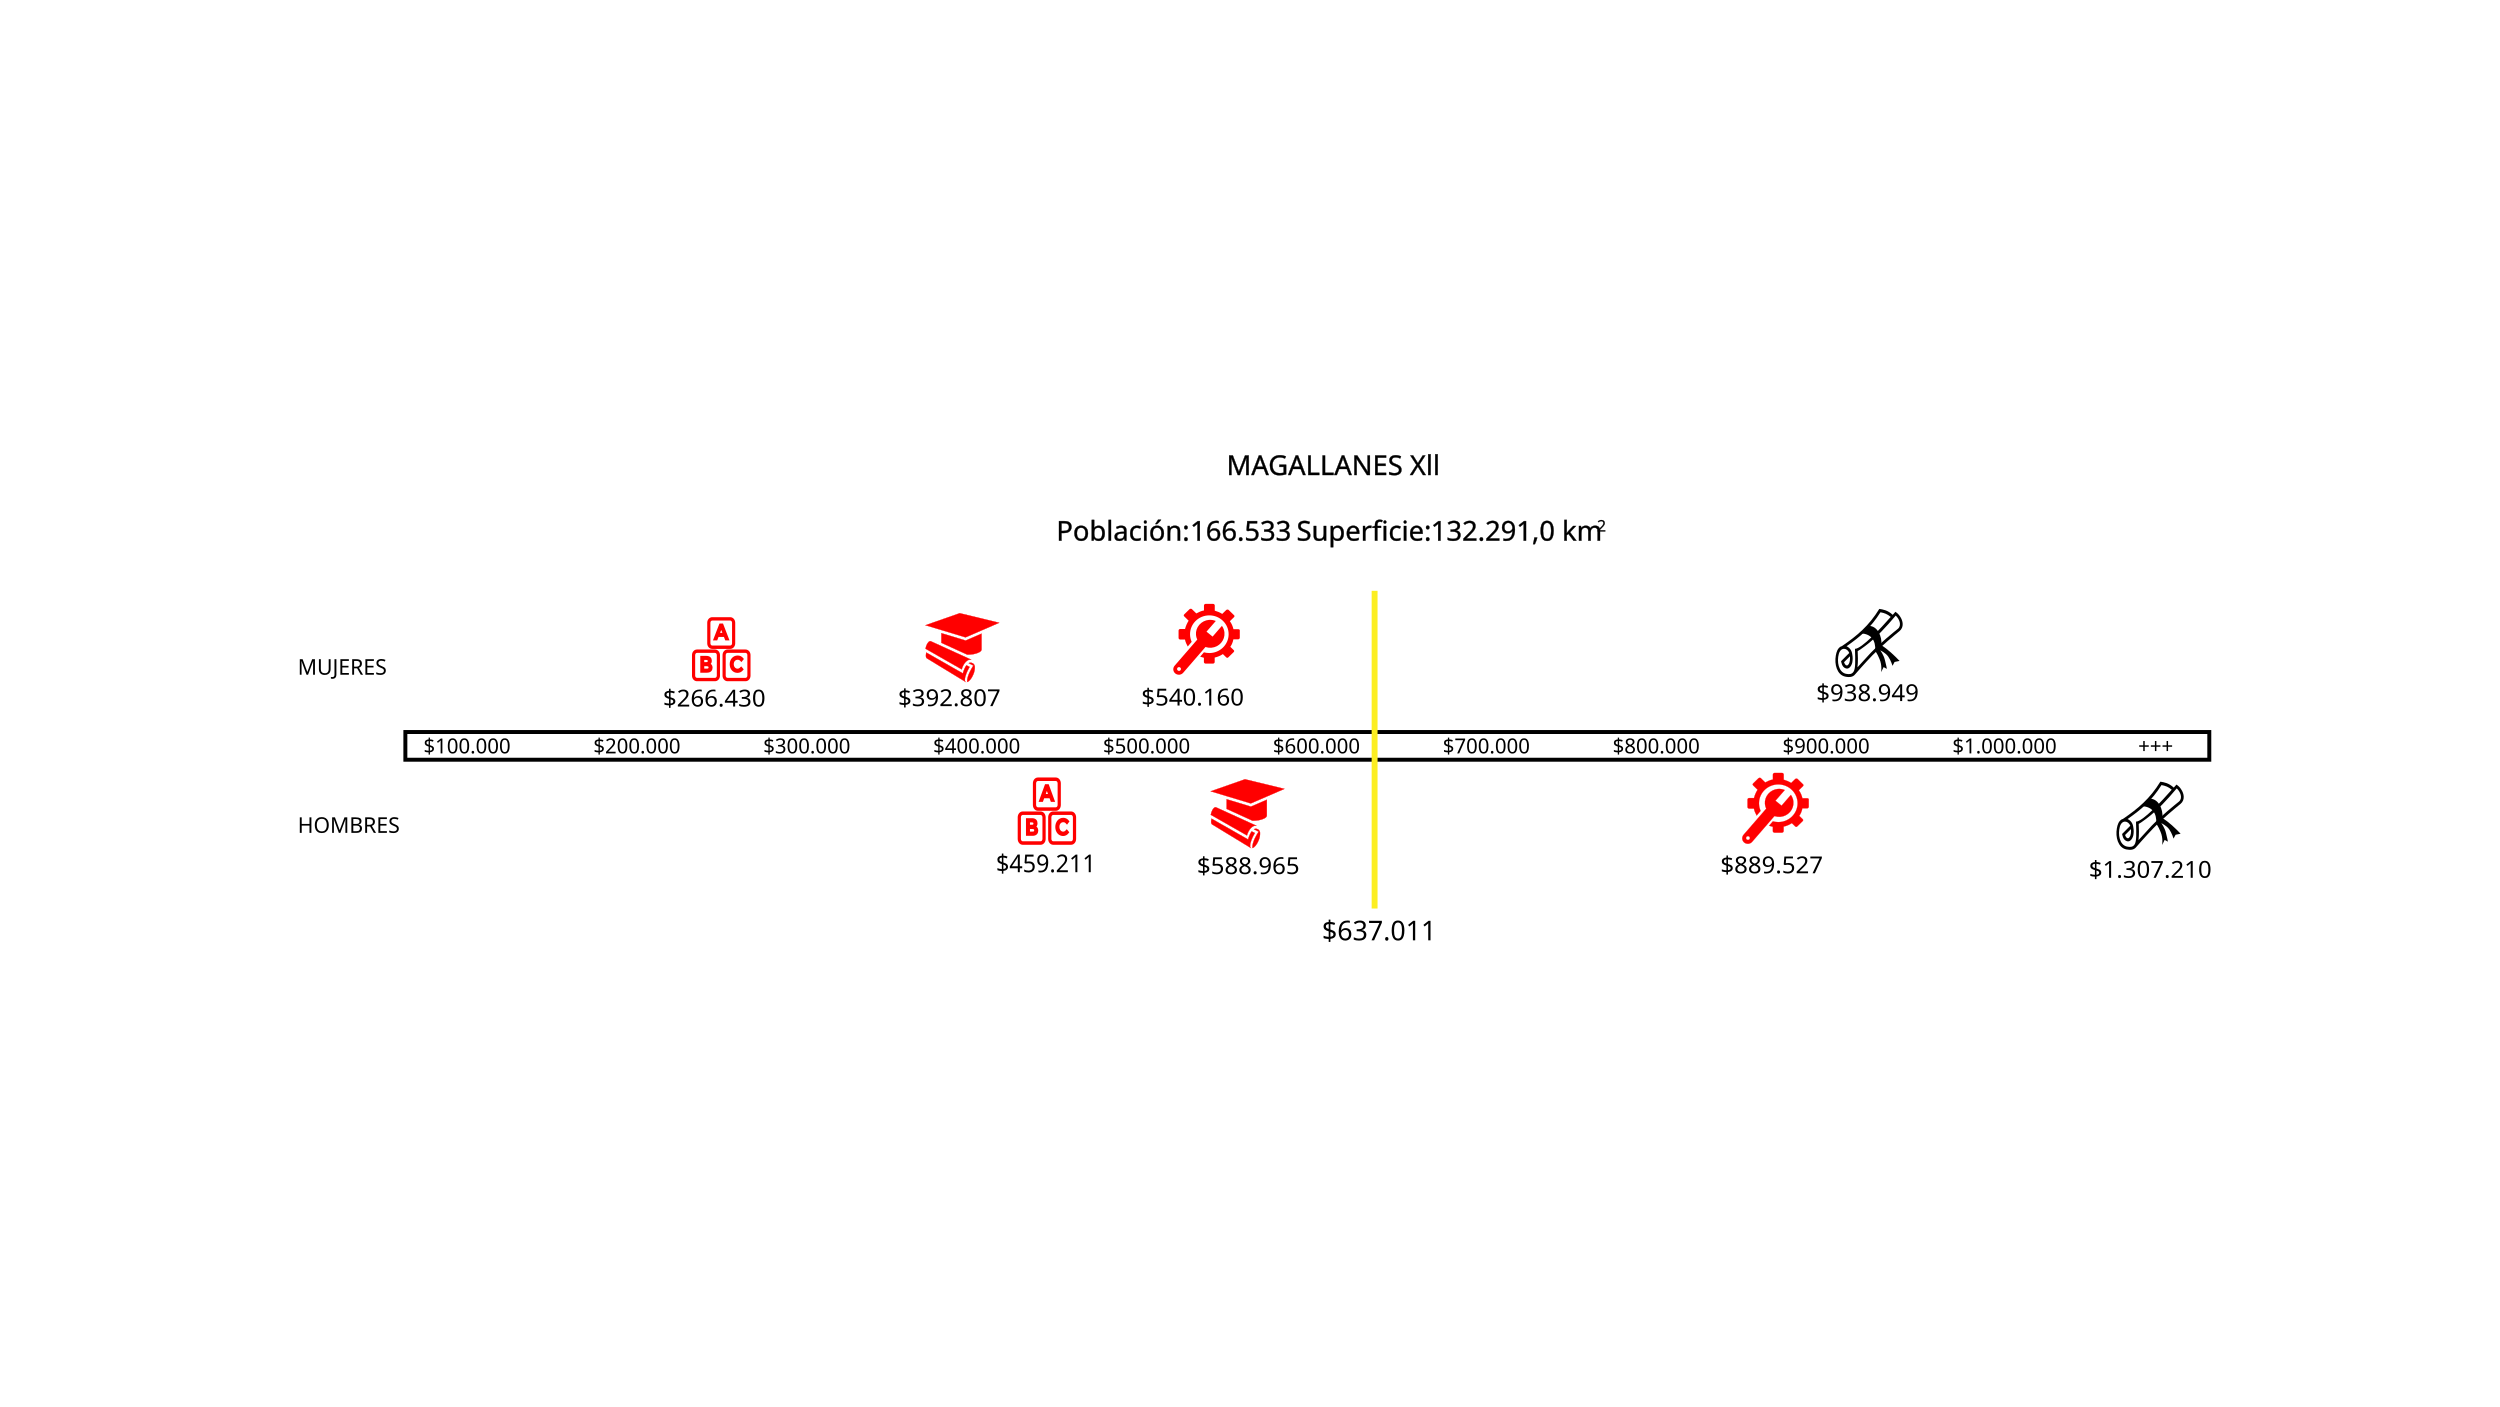
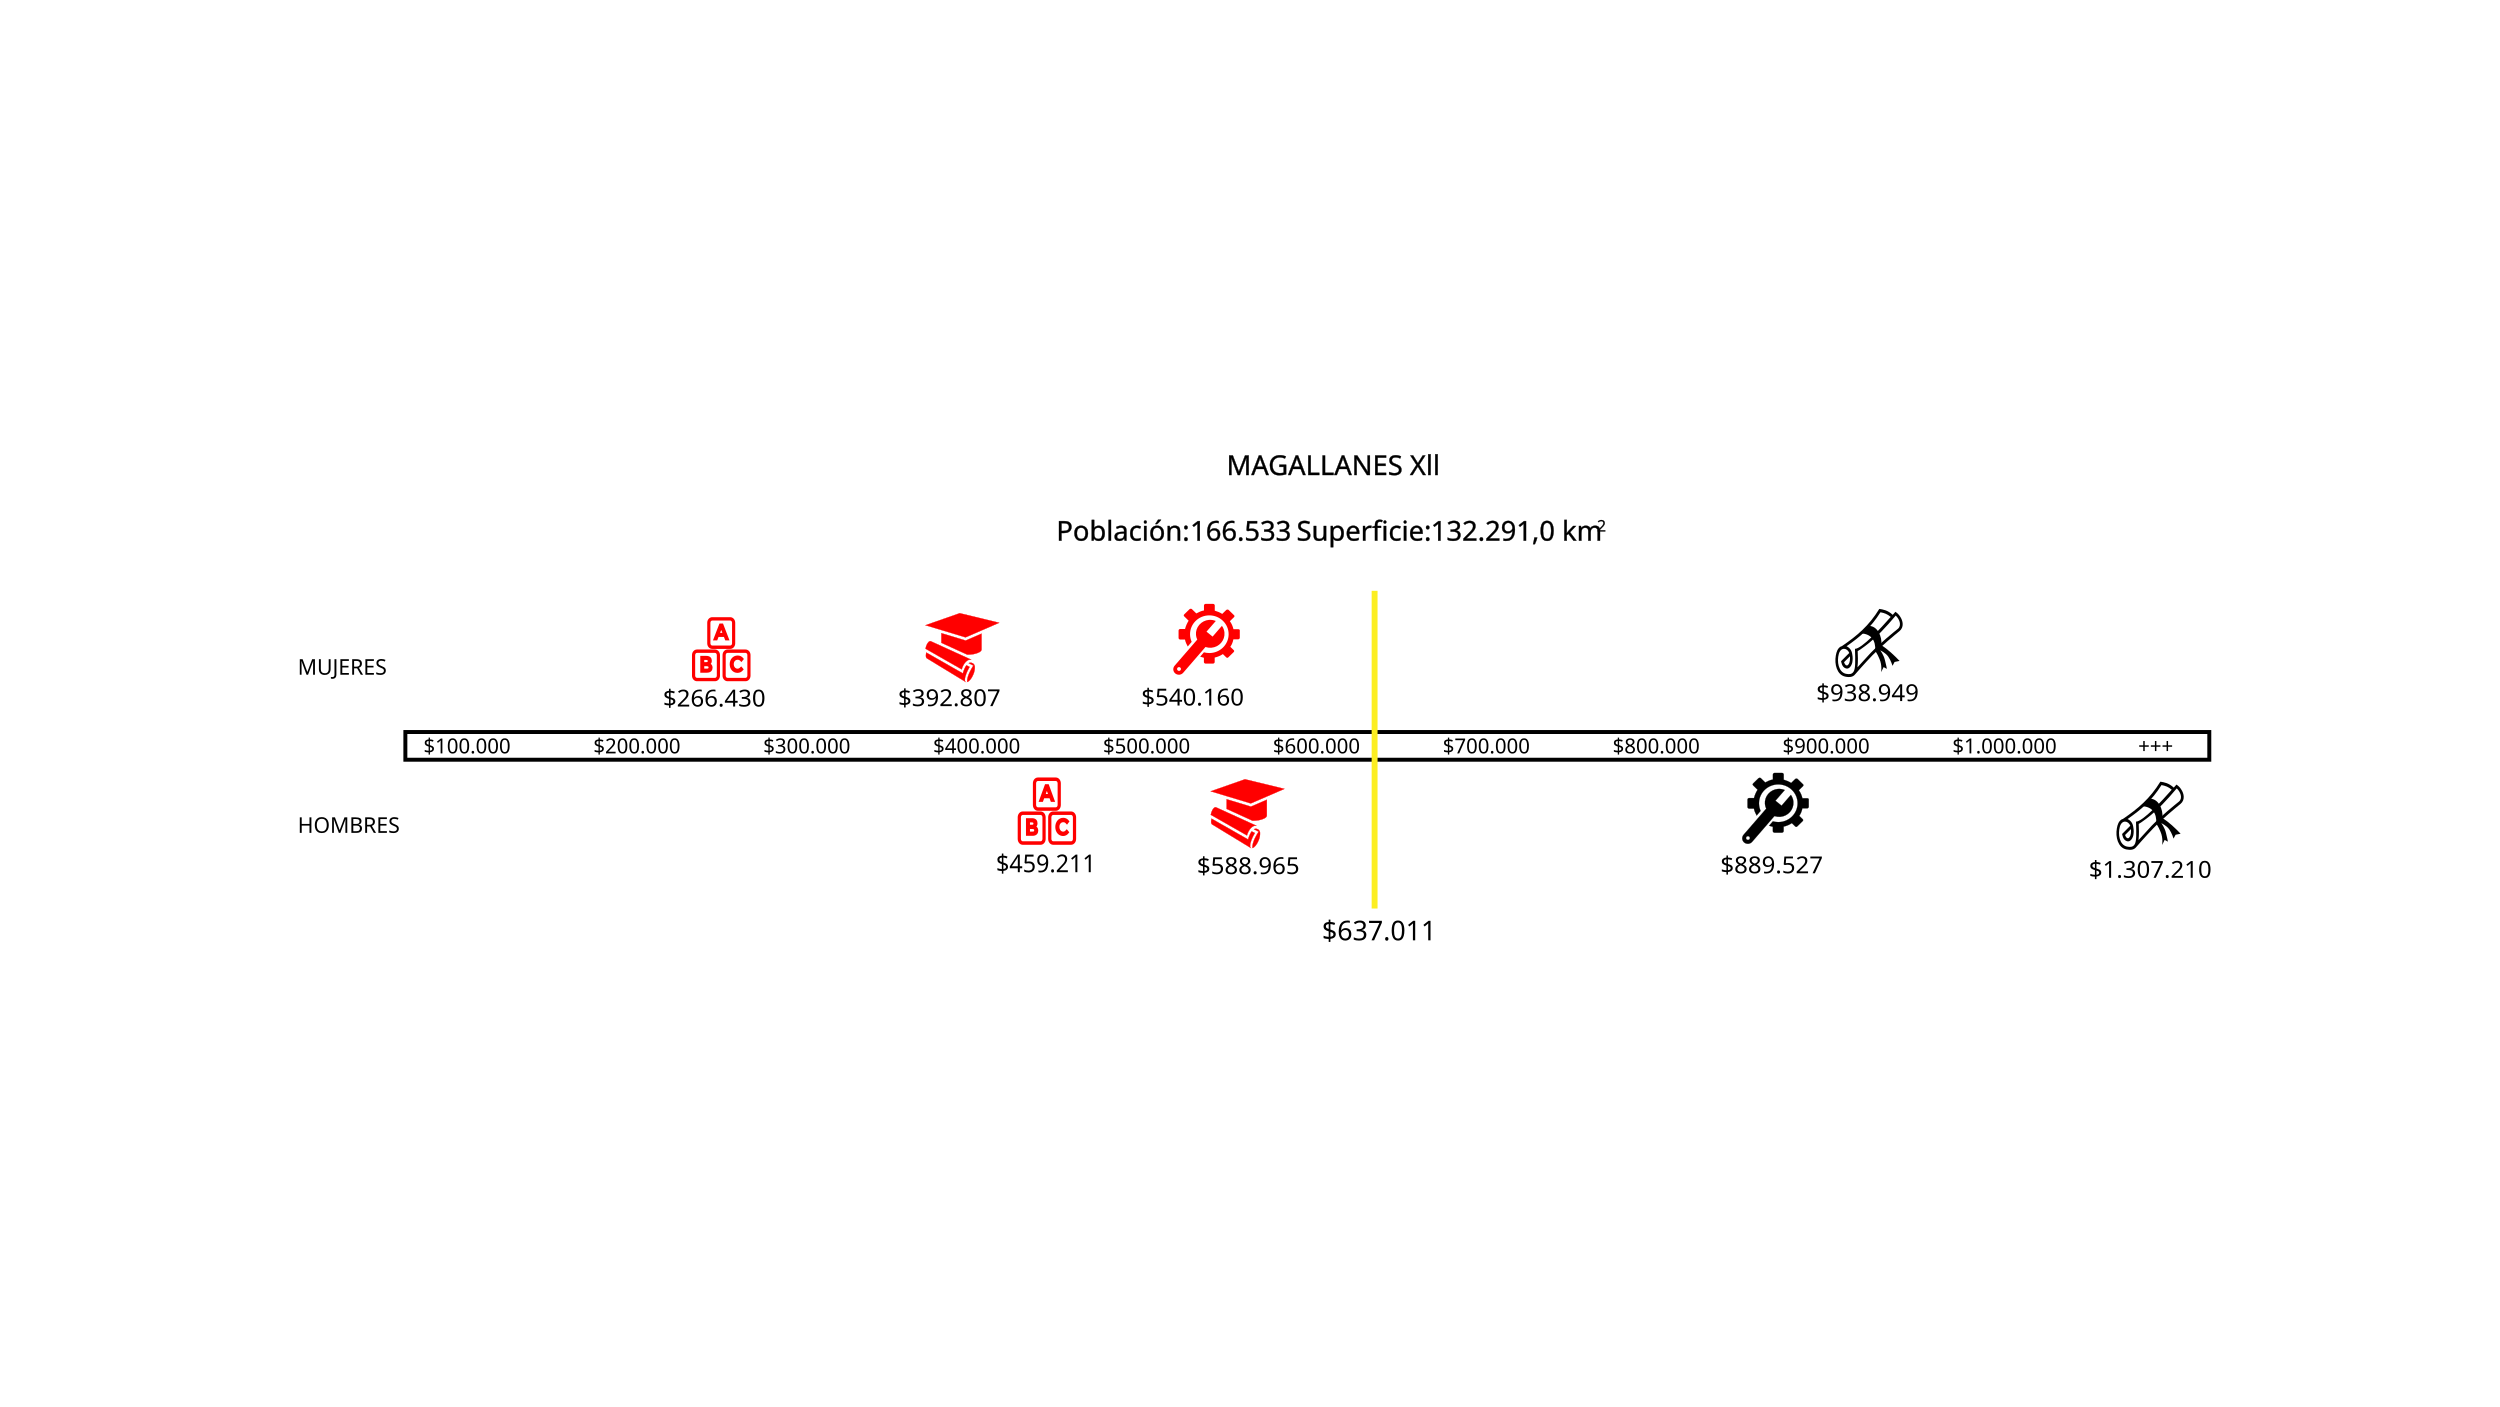
<svg xmlns="http://www.w3.org/2000/svg" version="1.1" id="Capa_1" x="0px" y="0px" viewBox="0 0 1920 1080" style="enable-background:new 0 0 1920 1080;" xml:space="preserve">
  <style type="text/css">
	.st0{fill:none;stroke:#000000;stroke-width:3.04;stroke-miterlimit:10;}
	.st1{fill:none;}
	.st2{font-family:'Optima-Bold';}
	.st3{font-size:16px;}
- 	.st4{letter-spacing:28.59;}
- 	.st5{letter-spacing:10.21;}
+ 	.st4{letter-spacing:27.57;}
+ 	.st5{letter-spacing:9.19;}
	.st6{fill:#FF0000;}
	.st7{font-size:21px;}
- 	.st8{stroke:#000000;stroke-width:0.25;stroke-miterlimit:10;}
+ 	.st8{fill:none;stroke:#000000;stroke-width:0.25;stroke-miterlimit:10;}
	.st9{font-family:'Optima-Regular';}
- 	.st10{fill:#FCEE21;}
- 	.st11{font-family:'Arial-Black';}
- 	.st12{font-size:16.651px;}
- 	.st13{fill:#FF0000;stroke:#FF0000;stroke-width:1.366;stroke-miterlimit:10;}
- 	.st14{font-size:18.927px;}
- 	.st15{fill:#FF0000;stroke:#FF0000;stroke-width:1.334;stroke-miterlimit:10;}
- 	.st16{font-size:18px;}
- 	.st17{fill:#FF0000;stroke:#FF0000;stroke-width:0.217;stroke-miterlimit:10;}
- 	.st18{fill:#FF0000;stroke:#FF0000;stroke-width:0.141;stroke-miterlimit:10;}
- 	.st19{fill-rule:evenodd;clip-rule:evenodd;}
+ 	.st10{font-size:12.243px;}
+ 	.st11{fill:none;stroke:#000000;stroke-width:0.146;stroke-miterlimit:5.83;}
+ 	.st12{fill:#FCEE21;}
+ 	.st13{font-family:'Arial-Black';}
+ 	.st14{font-size:16.651px;}
+ 	.st15{fill:#FF0000;stroke:#FF0000;stroke-width:1.366;stroke-miterlimit:10;}
+ 	.st16{font-size:18.927px;}
+ 	.st17{fill:#FF0000;stroke:#FF0000;stroke-width:1.334;stroke-miterlimit:10;}
+ 	.st18{font-size:18px;}
+ 	.st19{fill:#FF0000;stroke:#FF0000;stroke-width:0.217;stroke-miterlimit:10;}
+ 	.st20{stroke:#000000;stroke-width:0.141;stroke-miterlimit:10;}
+ 	.st21{fill-rule:evenodd;clip-rule:evenodd;}
</style>
  <rect x="311.32" y="562.19" class="st0" width="1385.42" height="21.28" />
  <rect x="325.22" y="566.57" class="st1" width="1371.8" height="36.79" />
-   <text transform="matrix(0.9794 0 0 1 325.2204 578.6015)">
-     <tspan x="0" y="0" class="st2 st3">$100.000</tspan>
-     <tspan x="66.72" y="0" class="st2 st3 st4">	</tspan>
-     <tspan x="99.91" y="0" class="st2 st3 st4">	</tspan>
-     <tspan x="133.21" y="0" class="st2 st3">$200.000</tspan>
-     <tspan x="199.93" y="0" class="st2 st3 st4">	</tspan>
-     <tspan x="233.12" y="0" class="st2 st3 st4">	</tspan>
-     <tspan x="266.42" y="0" class="st2 st3">$300.000</tspan>
-     <tspan x="333.14" y="0" class="st2 st3 st4">	</tspan>
-     <tspan x="366.33" y="0" class="st2 st3 st4">	</tspan>
-     <tspan x="399.63" y="0" class="st2 st3">$400.000</tspan>
-     <tspan x="466.35" y="0" class="st2 st3 st4">	</tspan>
-     <tspan x="499.54" y="0" class="st2 st3 st4">	</tspan>
-     <tspan x="532.85" y="0" class="st2 st3">$500.000</tspan>
-     <tspan x="599.57" y="0" class="st2 st3 st4">	</tspan>
-     <tspan x="632.75" y="0" class="st2 st3 st4">	</tspan>
-     <tspan x="666.06" y="0" class="st2 st3">$600.000</tspan>
-     <tspan x="732.78" y="0" class="st2 st3 st4">	</tspan>
-     <tspan x="765.97" y="0" class="st2 st3 st4">	</tspan>
-     <tspan x="799.27" y="0" class="st2 st3">$700.000</tspan>
-     <tspan x="865.99" y="0" class="st2 st3 st4">	</tspan>
-     <tspan x="899.18" y="0" class="st2 st3 st4">	</tspan>
-     <tspan x="932.48" y="0" class="st2 st3">$800.000</tspan>
-     <tspan x="999.2" y="0" class="st2 st3 st4">	</tspan>
-     <tspan x="1032.39" y="0" class="st2 st3 st4">	</tspan>
-     <tspan x="1065.69" y="0" class="st2 st3">$900.000</tspan>
-     <tspan x="1132.41" y="0" class="st2 st3 st4">	</tspan>
-     <tspan x="1165.6" y="0" class="st2 st3 st4">	</tspan>
-     <tspan x="1198.9" y="0" class="st2 st3">$1.000.000 </tspan>
-     <tspan x="1283.41" y="0" class="st2 st3 st5">	</tspan>
-     <tspan x="1298.81" y="0" class="st2 st3 st4">	</tspan>
-     <tspan x="1332.11" y="0" class="st2 st3">   +++</tspan>
-   </text>
-   <path class="st6" d="M951.02,483.22h-3.72c-0.57-2.29-1.37-4.25-2.75-6.15l3.15-3.07c0.17-0.17,0.4-0.56,0.4-0.78  c0-0.39-0.17-0.56-0.4-0.78l-4.12-4.02c-0.4-0.39-1.2-0.39-1.77,0l-3.15,3.07c-1.77-1.17-3.72-1.9-5.72-2.51v-4.02  c0-0.56-0.57-1.17-1.2-1.17h-5.89c-0.57,0-1.2,0.56-1.2,1.17v3.86c-2.17,0.39-4.12,1.34-5.89,2.29l-3.38-3.3  c-0.4-0.39-1.2-0.39-1.77,0l-4.12,4.02c-0.17,0.17-0.4,0.56-0.4,0.78c0,0.17,0.17,0.56,0.4,0.78l3.38,3.3  c-1.2,1.9-2.17,4.02-2.75,6.37h-3.78c-0.57,0-1.2,0.56-1.2,1.17v5.76c0,0.56,0.57,1.17,1.2,1.17h3.72c0.34,1.96,1.26,3.74,2.12,5.36  l3.03-3.58c-0.8-1.79-1.26-3.8-1.26-5.87c0-7.99,6.64-14.47,14.82-14.47c8.18,0,14.82,6.48,14.82,14.47s-6.64,14.47-14.82,14.47  c-1.43,0-2.86-0.22-4.18-0.56l-2.86,3.35c0.92,0.34,1.89,0.61,2.86,0.84v3.3c0,0.56,0.57,1.17,1.2,1.17h5.89  c0.57,0,1.2-0.56,1.2-1.17v-3.46c2.35-0.56,4.35-1.34,6.29-2.68l2.57,2.51c0.17,0.17,0.57,0.39,0.8,0.39s0.57-0.17,0.8-0.39  l4.12-4.02c0.17-0.17,0.4-0.56,0.4-0.78c0-0.39-0.17-0.56-0.4-0.78l-2.57-2.51c1.2-1.73,1.95-3.63,2.35-5.76h3.72  c0.57,0,1.2-0.56,1.2-1.17V484C952.22,483.83,951.82,483.22,951.02,483.22z" />
-   <path class="st6" d="M940.38,485.84c-0.17-1.84-0.8-3.63-1.95-5.2l-7.15,8.27l-4.69-3.8l7.15-8.21c-1.66-0.67-3.43-0.95-5.21-0.84  c-6.01,0.5-10.53,5.7-10.01,11.57c0.11,1.17,0.4,2.35,0.92,3.46l0.06,0.11l-17.39,20.06c-0.74,0.84-1.09,1.96-1.03,3.07  c0.11,1.12,0.63,2.12,1.49,2.85c0.86,0.73,2,1.06,3.15,1.01c1.14-0.11,2.17-0.61,2.92-1.45l17.16-19.84l0.17,0.06  c1.43,0.45,2.92,0.61,4.4,0.5C936.38,496.96,940.9,491.77,940.38,485.84z M905.6,515.24c-0.86,0.06-1.54-0.56-1.6-1.34  c-0.06-0.84,0.57-1.51,1.37-1.56c0.86-0.06,1.54,0.56,1.6,1.34C907.03,514.46,906.46,515.18,905.6,515.24z" />
+   <text transform="matrix(0.9794 0 0 1 325.2202 578.6016)" class="st2 st3">$100.000</text>
+   <text transform="matrix(0.9794 0 0 1 390.5659 578.6016)" class="st2 st3 st4"> </text>
+   <text transform="matrix(0.9794 0 0 1 423.0723 578.6016)" class="st2 st3 st4"> </text>
+   <text transform="matrix(0.9794 0 0 1 455.686 578.6016)" class="st2 st3">$200.000</text>
+   <text transform="matrix(0.9794 0 0 1 521.0317 578.6016)" class="st2 st3 st4"> </text>
+   <text transform="matrix(0.9794 0 0 1 553.5381 578.6016)" class="st2 st3 st4"> </text>
+   <text transform="matrix(0.9794 0 0 1 586.1519 578.6016)" class="st2 st3">$300.000</text>
+   <text transform="matrix(0.9794 0 0 1 651.4976 578.6016)" class="st2 st3 st4"> </text>
+   <text transform="matrix(0.9794 0 0 1 684.0039 578.6016)" class="st2 st3 st4"> </text>
+   <text transform="matrix(0.9794 0 0 1 716.6177 578.6016)" class="st2 st3">$400.000</text>
+   <text transform="matrix(0.9794 0 0 1 781.9634 578.6016)" class="st2 st3 st4"> </text>
+   <text transform="matrix(0.9794 0 0 1 814.4697 578.6016)" class="st2 st3 st4"> </text>
+   <text transform="matrix(0.9794 0 0 1 847.0938 578.6016)" class="st2 st3">$500.000</text>
+   <text transform="matrix(0.9794 0 0 1 912.439 578.6016)" class="st2 st3 st4"> </text>
+   <text transform="matrix(0.9794 0 0 1 944.9355 578.6016)" class="st2 st3 st4"> </text>
+   <text transform="matrix(0.9794 0 0 1 977.5596 578.6016)" class="st2 st3">$600.000</text>
+   <text transform="matrix(0.9794 0 0 1 1042.905 578.6016)" class="st2 st3 st4"> </text>
+   <text transform="matrix(0.9794 0 0 1 1075.411 578.6016)" class="st2 st3 st4"> </text>
+   <text transform="matrix(0.9794 0 0 1 1108.025 578.6016)" class="st2 st3">$700.000</text>
+   <text transform="matrix(0.9794 0 0 1 1173.371 578.6016)" class="st2 st3 st4"> </text>
+   <text transform="matrix(0.9794 0 0 1 1205.877 578.6016)" class="st2 st3 st4"> </text>
+   <text transform="matrix(0.9794 0 0 1 1238.491 578.6016)" class="st2 st3">$800.000</text>
+   <text transform="matrix(0.9794 0 0 1 1303.837 578.6016)" class="st2 st3 st4"> </text>
+   <text transform="matrix(0.9794 0 0 1 1336.343 578.6016)" class="st2 st3 st4"> </text>
+   <text transform="matrix(0.9794 0 0 1 1368.957 578.6016)" class="st2 st3">$900.000</text>
+   <text transform="matrix(0.9794 0 0 1 1434.303 578.6016)" class="st2 st3 st4"> </text>
+   <text transform="matrix(0.9794 0 0 1 1466.809 578.6016)" class="st2 st3 st4"> </text>
+   <text transform="matrix(0.9794 0 0 1 1499.423 578.6016)" class="st2 st3">$1.000.000 </text>
+   <text transform="matrix(0.9794 0 0 1 1582.192 578.6016)" class="st2 st3 st5"> </text>
+   <text transform="matrix(0.9794 0 0 1 1597.274 578.6016)" class="st2 st3 st4"> </text>
+   <text transform="matrix(0.9794 0 0 1 1629.889 578.6016)" class="st2 st3">   +++</text>
+   <path class="st6" d="M951.02,483.22h-3.72c-0.57-2.29-1.37-4.25-2.75-6.15l3.15-3.07c0.17-0.17,0.4-0.56,0.4-0.78  c0-0.39-0.17-0.56-0.4-0.78l-4.12-4.02c-0.4-0.39-1.2-0.39-1.77,0l-3.15,3.07c-1.77-1.17-3.72-1.9-5.72-2.51v-4.02  c0-0.56-0.57-1.17-1.2-1.17h-5.89c-0.57,0-1.2,0.56-1.2,1.17v3.86c-2.17,0.39-4.12,1.34-5.89,2.29l-3.38-3.3  c-0.4-0.39-1.2-0.39-1.77,0l-4.12,4.02c-0.17,0.17-0.4,0.56-0.4,0.78c0,0.17,0.17,0.56,0.4,0.78l3.38,3.3  c-1.2,1.9-2.17,4.02-2.75,6.37h-3.78c-0.57,0-1.2,0.56-1.2,1.17v5.76c0,0.56,0.57,1.17,1.2,1.17h3.72c0.34,1.96,1.26,3.74,2.12,5.36  l3.03-3.58c-0.8-1.79-1.26-3.8-1.26-5.87c0-7.99,6.64-14.47,14.82-14.47s14.82,6.48,14.82,14.47s-6.64,14.47-14.82,14.47  c-1.43,0-2.86-0.22-4.18-0.56l-2.86,3.35c0.92,0.34,1.89,0.61,2.86,0.84v3.3c0,0.56,0.57,1.17,1.2,1.17h5.89  c0.57,0,1.2-0.56,1.2-1.17v-3.46c2.35-0.56,4.35-1.34,6.29-2.68l2.57,2.51c0.17,0.17,0.57,0.39,0.8,0.39s0.57-0.17,0.8-0.39  l4.12-4.02c0.17-0.17,0.4-0.56,0.4-0.78c0-0.39-0.17-0.56-0.4-0.78l-2.57-2.51c1.2-1.73,1.95-3.63,2.35-5.76h3.72  c0.57,0,1.2-0.56,1.2-1.17V484C952.22,483.83,951.82,483.22,951.02,483.22z" />
+   <path class="st6" d="M940.38,485.84c-0.17-1.84-0.8-3.63-1.95-5.2l-7.15,8.27l-4.69-3.8l7.15-8.21c-1.66-0.67-3.43-0.95-5.21-0.84  c-6.01,0.5-10.53,5.7-10.01,11.57c0.11,1.17,0.4,2.35,0.92,3.46l0.06,0.11l-17.39,20.06c-0.74,0.84-1.09,1.96-1.03,3.07  c0.11,1.12,0.63,2.12,1.49,2.85s2,1.06,3.15,1.01c1.14-0.11,2.17-0.61,2.92-1.45l17.16-19.84l0.17,0.06c1.43,0.45,2.92,0.61,4.4,0.5  C936.38,496.96,940.9,491.77,940.38,485.84z M905.6,515.24c-0.86,0.06-1.54-0.56-1.6-1.34c-0.06-0.84,0.57-1.51,1.37-1.56  c0.86-0.06,1.54,0.56,1.6,1.34C907.03,514.46,906.46,515.18,905.6,515.24z" />
  <rect x="1015.24" y="706.38" class="st1" width="91.99" height="32.32" />
-   <text transform="matrix(0.9794 0 0 1 1015.239 722.1684)" class="st2 st7">$637.011</text>
+   <text transform="matrix(0.9794 0 0 1 1015.238 722.168)" class="st2 st7">$637.011</text>
  <rect x="802.33" y="349.02" class="st1" width="439.9" height="108.68" />
+   <text transform="matrix(1 0 0 1 936.5094 364.8115)" class="st2 st7"> MAGALLANES Xll</text>
  <text transform="matrix(1 0 0 1 936.5094 364.8115)" class="st8 st2 st7"> MAGALLANES Xll</text>
+   <text transform="matrix(1 0 0 1 811.2848 415.2114)" class="st2 st7">Población: </text>
  <text transform="matrix(1 0 0 1 811.2848 415.2114)" class="st8 st2 st7">Población: </text>
+   <text transform="matrix(1 0 0 1 914.0153 415.2114)" class="st9 st7">166.533 </text>
  <text transform="matrix(1 0 0 1 914.0153 415.2114)" class="st8 st9 st7">166.533 </text>
+   <text transform="matrix(1 0 0 1 995.7457 415.2114)" class="st2 st7">Superficie:</text>
  <text transform="matrix(1 0 0 1 995.7457 415.2114)" class="st8 st2 st7">Superficie:</text>
+   <text transform="matrix(1 0 0 1 1093.395 415.2114)" class="st9 st7"> 132.291,0 km</text>
  <text transform="matrix(1 0 0 1 1093.395 415.2114)" class="st8 st9 st7"> 132.291,0 km</text>
-   <text transform="matrix(0.583 0 0 0.583 1226.469 408.2187)" class="st8 st9 st7">2</text>
-   <rect x="1053.43" y="453.75" class="st10" width="4.53" height="244" />
+   <text transform="matrix(1 0 0 1 1226.469 408.2188)" class="st9 st10">2</text>
+   <text transform="matrix(1 0 0 1 1226.469 408.2188)" class="st11 st9 st10">2</text>
+   <rect x="1053.43" y="453.75" class="st12" width="4.53" height="244" />
  <rect x="228.67" y="506.25" class="st1" width="105.45" height="23.66" />
-   <text transform="matrix(0.9794 0 0 1 228.671 518.1733)" class="st11 st12">MUJERES</text>
+   <text transform="matrix(0.9794 0 0 1 228.6709 518.1733)" class="st13 st14">MUJERES</text>
  <rect x="228.67" y="627.69" class="st1" width="96.18" height="26.03" />
-   <text transform="matrix(0.9794 0 0 1 228.671 639.6171)" class="st11 st12">HOMBRES</text>
+   <text transform="matrix(0.9794 0 0 1 228.6709 639.6172)" class="st13 st14">HOMBRES</text>
  <rect x="427.74" y="390.49" class="st1" width="80.55" height="23.32" />
  <g>
    <g>
-       <path class="st13" d="M799.23,623.89h-13.8c-1.74,0-3.15,1.7-3.15,3.79v16.64c0,2.09,1.41,3.79,3.15,3.79h13.8    c1.74,0,3.15-1.7,3.15-3.79v-16.64C802.37,625.59,800.96,623.89,799.23,623.89z M801.28,644.32c0,1.36-0.92,2.47-2.05,2.47h-13.8    c-1.13,0-2.05-1.11-2.05-2.47v-16.64c0-1.36,0.92-2.47,2.05-2.47h13.8c1.13,0,2.05,1.11,2.05,2.47L801.28,644.32L801.28,644.32z" />
-       <path class="st13" d="M794.64,634.9c0.96-0.52,1.49-1.16,1.49-2.63c0-1.81-1.01-3.23-3.57-3.23h-3.93v12.19h4.43    c2.63,0,3.65-1.56,3.65-3.38C796.69,636.28,795.87,635.22,794.64,634.9z M790.33,630.94h2.18c1.09,0,1.84,0.34,1.84,1.64    c0,1.01-0.62,1.52-1.85,1.52h-2.17L790.33,630.94L790.33,630.94z M793.01,639.33h-2.68V636h2.46c1.44,0,2.16,0.54,2.16,1.62    C794.94,639.01,794.17,639.33,793.01,639.33z" />
-       <path class="st13" d="M810.89,622.02c1.74,0,3.15-1.7,3.15-3.79v-16.64c0-2.09-1.41-3.79-3.15-3.79h-13.8    c-1.74,0-3.15,1.7-3.15,3.79v16.64c0,2.09,1.41,3.79,3.15,3.79L810.89,622.02L810.89,622.02z M795.04,618.23v-16.64    c0-1.36,0.92-2.47,2.05-2.47h13.8c1.13,0,2.05,1.11,2.05,2.47v16.64c0,1.36-0.92,2.47-2.05,2.47h-13.8    C795.96,620.7,795.04,619.59,795.04,618.23z" />
-       <path class="st13" d="M801.46,612.36h5.06l1.01,2.77h1.82l-4.45-12.19h-1.82l-4.45,12.19h1.82L801.46,612.36z M803.99,605.44    l1.84,5.02h-3.67L803.99,605.44z" />
-       <path class="st13" d="M822.62,623.89h-13.8c-1.74,0-3.15,1.7-3.15,3.79v16.64c0,2.09,1.41,3.79,3.15,3.79h13.8    c1.74,0,3.15-1.7,3.15-3.79v-16.64C825.77,625.59,824.36,623.89,822.62,623.89z M824.68,644.32c0,1.36-0.92,2.47-2.05,2.47h-13.8    c-1.13,0-2.05-1.11-2.05-2.47v-16.64c0-1.36,0.92-2.47,2.05-2.47h13.8c1.13,0,2.05,1.11,2.05,2.47L824.68,644.32L824.68,644.32z" />
-       <path class="st13" d="M816.55,630.77c1.22,0,1.98,0.46,2.88,1.5l1.08-1.43c-1.05-1.39-2.36-2.09-3.93-2.09    c-3.18,0-5.43,2.74-5.43,6.35c0,3.71,2.3,6.28,5.32,6.28c1.53,0,2.83-0.71,3.9-2.14l-1.1-1.36c-1.04,1.18-1.82,1.5-2.85,1.5    c-1.82,0-3.49-1.77-3.49-4.35C812.93,632.47,814.55,630.77,816.55,630.77z" />
+       <path class="st15" d="M799.23,623.89h-13.8c-1.74,0-3.15,1.7-3.15,3.79v16.64c0,2.09,1.41,3.79,3.15,3.79h13.8    c1.74,0,3.15-1.7,3.15-3.79v-16.64C802.37,625.59,800.96,623.89,799.23,623.89z M801.28,644.32c0,1.36-0.92,2.47-2.05,2.47h-13.8    c-1.13,0-2.05-1.11-2.05-2.47v-16.64c0-1.36,0.92-2.47,2.05-2.47h13.8c1.13,0,2.05,1.11,2.05,2.47V644.32L801.28,644.32z" />
+       <path class="st15" d="M794.64,634.9c0.96-0.52,1.49-1.16,1.49-2.63c0-1.81-1.01-3.23-3.57-3.23h-3.93v12.19h4.43    c2.63,0,3.65-1.56,3.65-3.38C796.69,636.28,795.87,635.22,794.64,634.9z M790.33,630.94h2.18c1.09,0,1.84,0.34,1.84,1.64    c0,1.01-0.62,1.52-1.85,1.52h-2.17L790.33,630.94L790.33,630.94z M793.01,639.33h-2.68V636h2.46c1.44,0,2.16,0.54,2.16,1.62    C794.94,639.01,794.17,639.33,793.01,639.33z" />
+       <path class="st15" d="M810.89,622.02c1.74,0,3.15-1.7,3.15-3.79v-16.64c0-2.09-1.41-3.79-3.15-3.79h-13.8    c-1.74,0-3.15,1.7-3.15,3.79v16.64c0,2.09,1.41,3.79,3.15,3.79H810.89L810.89,622.02z M795.04,618.23v-16.64    c0-1.36,0.92-2.47,2.05-2.47h13.8c1.13,0,2.05,1.11,2.05,2.47v16.64c0,1.36-0.92,2.47-2.05,2.47h-13.8    C795.96,620.7,795.04,619.59,795.04,618.23z" />
+       <path class="st15" d="M801.46,612.36h5.06l1.01,2.77h1.82l-4.45-12.19h-1.82l-4.45,12.19h1.82L801.46,612.36z M803.99,605.44    l1.84,5.02h-3.67L803.99,605.44z" />
+       <path class="st15" d="M822.62,623.89h-13.8c-1.74,0-3.15,1.7-3.15,3.79v16.64c0,2.09,1.41,3.79,3.15,3.79h13.8    c1.74,0,3.15-1.7,3.15-3.79v-16.64C825.77,625.59,824.36,623.89,822.62,623.89z M824.68,644.32c0,1.36-0.92,2.47-2.05,2.47h-13.8    c-1.13,0-2.05-1.11-2.05-2.47v-16.64c0-1.36,0.92-2.47,2.05-2.47h13.8c1.13,0,2.05,1.11,2.05,2.47V644.32L824.68,644.32z" />
+       <path class="st15" d="M816.55,630.77c1.22,0,1.98,0.46,2.88,1.5l1.08-1.43c-1.05-1.39-2.36-2.09-3.93-2.09    c-3.18,0-5.43,2.74-5.43,6.35c0,3.71,2.3,6.28,5.32,6.28c1.53,0,2.83-0.71,3.9-2.14l-1.1-1.36c-1.04,1.18-1.82,1.5-2.85,1.5    c-1.82,0-3.49-1.77-3.49-4.35C812.93,632.47,814.55,630.77,816.55,630.77z" />
    </g>
    <rect x="764.89" y="655.63" class="st1" width="84.11" height="25.37" />
-     <text transform="matrix(0.9484 0 0 1 764.8936 669.8662)" class="st2 st14">$459.211</text>
+     <text transform="matrix(0.9484 0 0 1 764.8936 669.8662)" class="st2 st16">$459.211</text>
  </g>
  <g>
    <g>
-       <path class="st15" d="M549.12,499.48h-13.84c-1.74,0-3.16,1.62-3.16,3.61v15.82c0,1.99,1.42,3.61,3.16,3.61h13.84    c1.74,0,3.16-1.62,3.16-3.61v-15.82C552.28,501.1,550.86,499.48,549.12,499.48z M551.18,518.91c0,1.3-0.92,2.35-2.06,2.35h-13.84    c-1.13,0-2.06-1.06-2.06-2.35v-15.82c0-1.3,0.92-2.35,2.06-2.35h13.84c1.13,0,2.06,1.06,2.06,2.35L551.18,518.91L551.18,518.91z" />
-       <path class="st15" d="M544.52,509.95c0.96-0.49,1.49-1.1,1.49-2.5c0-1.72-1.01-3.07-3.58-3.07h-3.95v11.59h4.44    c2.64,0,3.66-1.48,3.66-3.22C546.58,511.26,545.76,510.25,544.52,509.95z M540.2,506.18h2.19c1.09,0,1.84,0.32,1.84,1.56    c0,0.96-0.62,1.44-1.86,1.44h-2.18L540.2,506.18L540.2,506.18z M542.88,514.16h-2.68v-3.17h2.47c1.44,0,2.16,0.51,2.16,1.54    C544.82,513.86,544.05,514.16,542.88,514.16z" />
-       <path class="st15" d="M560.82,497.7c1.74,0,3.16-1.62,3.16-3.61v-15.82c0-1.99-1.42-3.61-3.16-3.61h-13.84    c-1.74,0-3.16,1.62-3.16,3.61v15.82c0,1.99,1.42,3.61,3.16,3.61L560.82,497.7L560.82,497.7z M544.92,494.09v-15.82    c0-1.3,0.92-2.35,2.06-2.35h13.84c1.13,0,2.06,1.06,2.06,2.35v15.82c0,1.3-0.92,2.35-2.06,2.35h-13.84    C545.84,496.44,544.92,495.39,544.92,494.09z" />
-       <path class="st15" d="M551.36,488.51h5.08l1.02,2.64h1.83l-4.47-11.59h-1.83l-4.47,11.59h1.83L551.36,488.51z M553.9,481.93    l1.84,4.78h-3.68L553.9,481.93z" />
-       <path class="st15" d="M572.58,499.48h-13.84c-1.74,0-3.16,1.62-3.16,3.61v15.82c0,1.99,1.42,3.61,3.16,3.61h13.84    c1.74,0,3.16-1.62,3.16-3.61v-15.82C575.74,501.1,574.32,499.48,572.58,499.48z M574.64,518.91c0,1.3-0.92,2.35-2.06,2.35h-13.84    c-1.13,0-2.06-1.06-2.06-2.35v-15.82c0-1.3,0.92-2.35,2.06-2.35h13.84c1.13,0,2.06,1.06,2.06,2.35L574.64,518.91L574.64,518.91z" />
-       <path class="st15" d="M566.49,506.02c1.23,0,1.98,0.43,2.89,1.43l1.09-1.36c-1.05-1.33-2.37-1.99-3.94-1.99    c-3.19,0-5.45,2.61-5.45,6.04c0,3.53,2.31,5.97,5.33,5.97c1.53,0,2.84-0.68,3.91-2.04l-1.1-1.29c-1.05,1.12-1.82,1.43-2.86,1.43    c-1.83,0-3.5-1.68-3.5-4.14C562.86,507.63,564.48,506.02,566.49,506.02z" />
+       <path class="st17" d="M549.12,499.48h-13.84c-1.74,0-3.16,1.62-3.16,3.61v15.82c0,1.99,1.42,3.61,3.16,3.61h13.84    c1.74,0,3.16-1.62,3.16-3.61v-15.82C552.28,501.1,550.86,499.48,549.12,499.48z M551.18,518.91c0,1.3-0.92,2.35-2.06,2.35h-13.84    c-1.13,0-2.06-1.06-2.06-2.35v-15.82c0-1.3,0.92-2.35,2.06-2.35h13.84c1.13,0,2.06,1.06,2.06,2.35V518.91L551.18,518.91z" />
+       <path class="st17" d="M544.52,509.95c0.96-0.49,1.49-1.1,1.49-2.5c0-1.72-1.01-3.07-3.58-3.07h-3.95v11.59h4.44    c2.64,0,3.66-1.48,3.66-3.22C546.58,511.26,545.76,510.25,544.52,509.95z M540.2,506.18h2.19c1.09,0,1.84,0.32,1.84,1.56    c0,0.96-0.62,1.44-1.86,1.44h-2.18L540.2,506.18L540.2,506.18z M542.88,514.16h-2.68v-3.17h2.47c1.44,0,2.16,0.51,2.16,1.54    C544.82,513.86,544.05,514.16,542.88,514.16z" />
+       <path class="st17" d="M560.82,497.7c1.74,0,3.16-1.62,3.16-3.61v-15.82c0-1.99-1.42-3.61-3.16-3.61h-13.84    c-1.74,0-3.16,1.62-3.16,3.61v15.82c0,1.99,1.42,3.61,3.16,3.61H560.82L560.82,497.7z M544.92,494.09v-15.82    c0-1.3,0.92-2.35,2.06-2.35h13.84c1.13,0,2.06,1.06,2.06,2.35v15.82c0,1.3-0.92,2.35-2.06,2.35h-13.84    C545.84,496.44,544.92,495.39,544.92,494.09z" />
+       <path class="st17" d="M551.36,488.51h5.08l1.02,2.64h1.83l-4.47-11.59h-1.83l-4.47,11.59h1.83L551.36,488.51z M553.9,481.93    l1.84,4.78h-3.68L553.9,481.93z" />
+       <path class="st17" d="M572.58,499.48h-13.84c-1.74,0-3.16,1.62-3.16,3.61v15.82c0,1.99,1.42,3.61,3.16,3.61h13.84    c1.74,0,3.16-1.62,3.16-3.61v-15.82C575.74,501.1,574.32,499.48,572.58,499.48z M574.64,518.91c0,1.3-0.92,2.35-2.06,2.35h-13.84    c-1.13,0-2.06-1.06-2.06-2.35v-15.82c0-1.3,0.92-2.35,2.06-2.35h13.84c1.13,0,2.06,1.06,2.06,2.35V518.91L574.64,518.91z" />
+       <path class="st17" d="M566.49,506.02c1.23,0,1.98,0.43,2.89,1.43l1.09-1.36c-1.05-1.33-2.37-1.99-3.94-1.99    c-3.19,0-5.45,2.61-5.45,6.04c0,3.53,2.31,5.97,5.33,5.97c1.53,0,2.84-0.68,3.91-2.04l-1.1-1.29c-1.05,1.12-1.82,1.43-2.86,1.43    c-1.83,0-3.5-1.68-3.5-4.14C562.86,507.63,564.48,506.02,566.49,506.02z" />
    </g>
    <rect x="509.14" y="529.08" class="st1" width="93.09" height="18.81" />
-     <text transform="matrix(1.0255 0 0 1 509.1418 542.6127)" class="st2 st16">$266.430</text>
+     <text transform="matrix(1.0255 0 0 1 509.1421 542.6123)" class="st2 st18">$266.430</text>
  </g>
  <g>
-     <path class="st17" d="M966.24,637.01c-0.64-0.41-1.35-0.59-2.06-0.54c-0.39,0.05-0.77,0.18-1.12,0.38l3.58,1.85   c-1.06,1.61-2.03,3.32-2.89,5.11c-0.62,1.25-1.12,2.59-1.5,3.99c-0.33,1.12-0.46,2.31-0.38,3.5c1.71-0.49,3.52-2.9,4.69-5.78   c0.83-1.84,1.23-3.94,1.15-6.06C967.57,638.38,967.02,637.47,966.24,637.01z" />
-     <path class="st17" d="M942.06,613.83v7.41l19.89,9.06h0.01c1.52,0,3.04-0.11,4.55-0.33c3.88-0.72,6.39-2.11,6.39-3.57v-12.21   l-12.21,5.29L942.06,613.83z" />
-     <polygon class="st17" points="956.15,598.49 929.82,607.71 942.06,611.41 960.6,617.02 972.9,611.71 986.44,605.84  " />
-     <path class="st17" d="M960.13,648.71c0.02-0.15,0.05-0.33,0.07-0.52c0.02-0.19,0.07-0.41,0.14-0.63l0.04-0.14   c0.45-1.7,1.05-3.32,1.8-4.84c0.44-0.96,0.94-1.88,1.48-2.75c0.02-0.03,0.04-0.06,0.05-0.09l-2.43-1.24   c-0.57,0.77-1.05,1.63-1.44,2.56c-0.53,1.16-0.97,2.38-1.31,3.65l-28.08-16l-0.17,0.96c-0.24,1.48-0.17,3.05,0.58,3.45l29.61,18.02   C960.06,650.74,959.96,649.88,960.13,648.71z" />
-     <path class="st17" d="M958.2,639.97c1.67-4.12,4.61-6.48,6.87-5.72l-0.09-0.04l-30.93-14.12c-1.15-0.63-2.8,1.04-3.7,3.77   c-0.21,0.62-0.36,1.27-0.46,1.93l27.76,15.81C957.79,641.04,957.98,640.5,958.2,639.97z" />
+     <path class="st19" d="M966.24,637.01c-0.64-0.41-1.35-0.59-2.06-0.54c-0.39,0.05-0.77,0.18-1.12,0.38l3.58,1.85   c-1.06,1.61-2.03,3.32-2.89,5.11c-0.62,1.25-1.12,2.59-1.5,3.99c-0.33,1.12-0.46,2.31-0.38,3.5c1.71-0.49,3.52-2.9,4.69-5.78   c0.83-1.84,1.23-3.94,1.15-6.06C967.57,638.38,967.02,637.47,966.24,637.01z" />
+     <path class="st19" d="M942.06,613.83v7.41l19.89,9.06h0.01c1.52,0,3.04-0.11,4.55-0.33c3.88-0.72,6.39-2.11,6.39-3.57v-12.21   l-12.21,5.29L942.06,613.83z" />
+     <polygon class="st19" points="956.15,598.49 929.82,607.71 942.06,611.41 960.6,617.02 972.9,611.71 986.44,605.84  " />
+     <path class="st19" d="M960.13,648.71c0.02-0.15,0.05-0.33,0.07-0.52s0.07-0.41,0.14-0.63l0.04-0.14c0.45-1.7,1.05-3.32,1.8-4.84   c0.44-0.96,0.94-1.88,1.48-2.75c0.02-0.03,0.04-0.06,0.05-0.09l-2.43-1.24c-0.57,0.77-1.05,1.63-1.44,2.56   c-0.53,1.16-0.97,2.38-1.31,3.65l-28.08-16l-0.17,0.96c-0.24,1.48-0.17,3.05,0.58,3.45l29.61,18.02   C960.06,650.74,959.96,649.88,960.13,648.71z" />
+     <path class="st19" d="M958.2,639.97c1.67-4.12,4.61-6.48,6.87-5.72l-0.09-0.04l-30.93-14.12c-1.15-0.63-2.8,1.04-3.7,3.77   c-0.21,0.62-0.36,1.27-0.46,1.93l27.76,15.81C957.79,641.04,957.98,640.5,958.2,639.97z" />
    <rect x="919.23" y="657.74" class="st1" width="100" height="20.96" />
-     <text transform="matrix(1.0255 0 0 1 919.2321 671.2763)" class="st2 st16">$588.965</text>
+     <text transform="matrix(1.0255 0 0 1 919.2324 671.2764)" class="st2 st18">$588.965</text>
  </g>
  <rect x="876.52" y="528.29" class="st1" width="103.71" height="22.29" />
-   <text transform="matrix(1.0255 0 0 1 876.5201 541.83)" class="st2 st16">$540.160</text>
+   <text transform="matrix(1.0255 0 0 1 876.52 541.8301)" class="st2 st18">$540.160</text>
  <g>
-     <path class="st18" d="M1387.97,613.05h-3.72c-0.57-2.29-1.37-4.25-2.75-6.15l3.15-3.07c0.17-0.17,0.4-0.56,0.4-0.78   c0-0.39-0.17-0.56-0.4-0.78l-4.12-4.02c-0.4-0.39-1.2-0.39-1.77,0l-3.15,3.07c-1.77-1.17-3.72-1.9-5.72-2.51v-4.02   c0-0.56-0.57-1.17-1.2-1.17h-5.89c-0.57,0-1.2,0.56-1.2,1.17v3.86c-2.17,0.39-4.12,1.34-5.89,2.29l-3.38-3.3   c-0.4-0.39-1.2-0.39-1.77,0l-4.12,4.02c-0.17,0.17-0.4,0.56-0.4,0.78c0,0.17,0.17,0.56,0.4,0.78l3.38,3.3   c-1.2,1.9-2.17,4.02-2.75,6.37h-3.78c-0.57,0-1.2,0.56-1.2,1.17v5.76c0,0.56,0.57,1.17,1.2,1.17h3.72   c0.34,1.96,1.26,3.74,2.12,5.36l3.03-3.58c-0.8-1.79-1.26-3.8-1.26-5.87c0-7.99,6.64-14.47,14.82-14.47s14.82,6.48,14.82,14.47   s-6.64,14.47-14.82,14.47c-1.43,0-2.86-0.22-4.18-0.56l-2.86,3.35c0.92,0.34,1.89,0.61,2.86,0.84v3.3c0,0.56,0.57,1.17,1.2,1.17   h5.89c0.57,0,1.2-0.56,1.2-1.17v-3.46c2.35-0.56,4.35-1.34,6.29-2.68l2.57,2.51c0.17,0.17,0.57,0.39,0.8,0.39   c0.23,0,0.57-0.17,0.8-0.39l4.12-4.02c0.17-0.17,0.4-0.56,0.4-0.78c0-0.39-0.17-0.56-0.4-0.78l-2.57-2.51   c1.2-1.73,1.94-3.63,2.35-5.76h3.72c0.57,0,1.2-0.56,1.2-1.17v-5.81C1389.17,613.67,1388.77,613.05,1387.97,613.05z" />
-     <path class="st18" d="M1377.33,615.68c-0.17-1.84-0.8-3.63-1.94-5.2l-7.15,8.27l-4.69-3.8l7.15-8.21   c-1.66-0.67-3.43-0.95-5.21-0.84c-6.01,0.5-10.53,5.7-10.01,11.57c0.11,1.17,0.4,2.35,0.92,3.46l0.06,0.11l-17.39,20.06   c-0.74,0.84-1.09,1.96-1.03,3.07c0.11,1.12,0.63,2.12,1.49,2.85c0.86,0.73,2,1.06,3.15,1.01c1.14-0.11,2.17-0.61,2.92-1.45   l17.16-19.84l0.17,0.06c1.43,0.45,2.92,0.61,4.4,0.5C1373.33,626.8,1377.85,621.6,1377.33,615.68z M1342.55,645.07   c-0.86,0.06-1.54-0.56-1.6-1.34c-0.06-0.84,0.57-1.51,1.37-1.56c0.86-0.06,1.54,0.56,1.6,1.34   C1343.98,644.29,1343.41,645.02,1342.55,645.07z" />
+     <path class="st20" d="M1387.97,613.05h-3.72c-0.57-2.29-1.37-4.25-2.75-6.15l3.15-3.07c0.17-0.17,0.4-0.56,0.4-0.78   c0-0.39-0.17-0.56-0.4-0.78l-4.12-4.02c-0.4-0.39-1.2-0.39-1.77,0l-3.15,3.07c-1.77-1.17-3.72-1.9-5.72-2.51v-4.02   c0-0.56-0.57-1.17-1.2-1.17h-5.89c-0.57,0-1.2,0.56-1.2,1.17v3.86c-2.17,0.39-4.12,1.34-5.89,2.29l-3.38-3.3   c-0.4-0.39-1.2-0.39-1.77,0l-4.12,4.02c-0.17,0.17-0.4,0.56-0.4,0.78c0,0.17,0.17,0.56,0.4,0.78l3.38,3.3   c-1.2,1.9-2.17,4.02-2.75,6.37h-3.78c-0.57,0-1.2,0.56-1.2,1.17v5.76c0,0.56,0.57,1.17,1.2,1.17h3.72   c0.34,1.96,1.26,3.74,2.12,5.36l3.03-3.58c-0.8-1.79-1.26-3.8-1.26-5.87c0-7.99,6.64-14.47,14.82-14.47s14.82,6.48,14.82,14.47   s-6.64,14.47-14.82,14.47c-1.43,0-2.86-0.22-4.18-0.56l-2.86,3.35c0.92,0.34,1.89,0.61,2.86,0.84v3.3c0,0.56,0.57,1.17,1.2,1.17   h5.89c0.57,0,1.2-0.56,1.2-1.17v-3.46c2.35-0.56,4.35-1.34,6.29-2.68l2.57,2.51c0.17,0.17,0.57,0.39,0.8,0.39   c0.23,0,0.57-0.17,0.8-0.39l4.12-4.02c0.17-0.17,0.4-0.56,0.4-0.78c0-0.39-0.17-0.56-0.4-0.78l-2.57-2.51   c1.2-1.73,1.94-3.63,2.35-5.76h3.72c0.57,0,1.2-0.56,1.2-1.17v-5.81C1389.17,613.67,1388.77,613.05,1387.97,613.05z" />
+     <path class="st20" d="M1377.33,615.68c-0.17-1.84-0.8-3.63-1.94-5.2l-7.15,8.27l-4.69-3.8l7.15-8.21   c-1.66-0.67-3.43-0.95-5.21-0.84c-6.01,0.5-10.53,5.7-10.01,11.57c0.11,1.17,0.4,2.35,0.92,3.46l0.06,0.11l-17.39,20.06   c-0.74,0.84-1.09,1.96-1.03,3.07c0.11,1.12,0.63,2.12,1.49,2.85s2,1.06,3.15,1.01c1.14-0.11,2.17-0.61,2.92-1.45l17.16-19.84   l0.17,0.06c1.43,0.45,2.92,0.61,4.4,0.5C1373.33,626.8,1377.85,621.6,1377.33,615.68z M1342.55,645.07   c-0.86,0.06-1.54-0.56-1.6-1.34c-0.06-0.84,0.57-1.51,1.37-1.56c0.86-0.06,1.54,0.56,1.6,1.34   C1343.98,644.29,1343.41,645.02,1342.55,645.07z" />
    <rect x="1321.23" y="657.13" class="st1" width="86.83" height="19.57" />
-     <text transform="matrix(1.0255 0 0 1 1321.232 670.6635)" class="st2 st16">$889.527</text>
+     <text transform="matrix(1.0255 0 0 1 1321.232 670.6631)" class="st2 st18">$889.527</text>
  </g>
  <g>
    <g>
      <path d="M1455.72,469.82c-0.52,0.59-1.22,1.38-2.1,2.37c-3.85-3.56-7.52-4.15-10.31-4.55c-8.04,13.05-16.96,20.56-28.85,28.67    c-0.35,0-0.7,0.2-1.05,0.4c-2.1,1.38-2.97,3.76-3.5,6.72c-1.22,6.72,0.87,14.83,7.17,16.21c3.67,0.79,6.12,0.2,7.69-1.78    c1.22-1.38,6.47-7.51,13.29-14.63c7.69-7.91,16.96-15.42,20.8-18.58c3.5-2.97,2.8-7.71,0.35-11.27c-0.87-1.38-2.1-2.57-3.32-3.36    L1455.72,469.82z M1426.53,512.52c0.52-3.56,0.35-10.28,0.17-12.46c0.87-0.4,2.62-1.58,5.77-3.95    c8.92-6.72,16.08-14.63,23.43-23.33c2.62,2.37,4.9,7.32,1.75,10.08c-3.67,2.97-13.46,10.87-20.98,18.58    C1432.65,505.8,1428.98,509.75,1426.53,512.52z M1423.21,516.28c-1.05,1.38-2.8,1.78-5.59,1.19c-5.77-1.38-6.99-9.49-5.42-15.22    c1.57-5.54,6.47-4.74,8.04-0.79l-6.29,6.33c0.17,0.59,0.52,4.55,3.67,5.54c2.27,0.79,4.2-1.58,4.9-4.35    c0.35-1.78,0.52-3.95,0-6.52c-0.35-2.97-2.1-5.14-4.37-6.13c11.01-7.71,18.53-14.23,26.05-26.1c3.15,0.59,5.24,1.38,7.87,3.56    c-7.34,8.5-22.38,24.52-27.45,24.52c0,1.19,0.52,11.27-0.17,14.83C1424.26,514.3,1423.91,515.49,1423.21,516.28z M1420.76,504.02    c0.17,2.17,0,4.94-1.22,6.33c-1.22,1.78-2.8,0-3.32-1.78L1420.76,504.02z" />
-       <path class="st19" d="M1453.45,511.34c0,0-1.22-4.15-3.32-7.12c-2.1-2.97-6.12-4.74-6.12-4.74s2.62,3.16,3.67,7.71    c1.22,4.55,1.4,6.52,1.4,6.52l-2.45-1.38l-1.92,3.95c0,0,0.87-5.34-1.22-10.08c-1.92-4.74-3.32-6.13-3.32-6.13    c0.52-8.5-3.15-13.05-10.66-13.64l5.59-5.73c6.64-0.2,10.49,7.91,9.79,14.83c5.07,3.16,9.79,7.71,13.99,12.06l-3.85,0.79    L1453.45,511.34z" />
+       <path class="st21" d="M1453.45,511.34c0,0-1.22-4.15-3.32-7.12s-6.12-4.74-6.12-4.74s2.62,3.16,3.67,7.71    c1.22,4.55,1.4,6.52,1.4,6.52l-2.45-1.38l-1.92,3.95c0,0,0.87-5.34-1.22-10.08c-1.92-4.74-3.32-6.13-3.32-6.13    c0.52-8.5-3.15-13.05-10.66-13.64l5.59-5.73c6.64-0.2,10.49,7.91,9.79,14.83c5.07,3.16,9.79,7.71,13.99,12.06l-3.85,0.79    L1453.45,511.34z" />
    </g>
    <rect x="1394.86" y="524.89" class="st1" width="92.37" height="17.8" />
-     <text transform="matrix(1.0255 0 0 1 1394.858 538.4306)" class="st2 st16">$938.949</text>
+     <text transform="matrix(1.0255 0 0 1 1394.858 538.4307)" class="st2 st18">$938.949</text>
  </g>
  <g>
    <g>
      <path d="M1671.56,602.52c-0.52,0.59-1.22,1.38-2.1,2.37c-3.85-3.56-7.52-4.15-10.31-4.55c-8.04,13.05-16.96,20.56-28.85,28.67    c-0.35,0-0.7,0.2-1.05,0.4c-2.1,1.38-2.97,3.76-3.5,6.72c-1.22,6.72,0.87,14.83,7.17,16.21c3.67,0.79,6.12,0.2,7.69-1.78    c1.22-1.38,6.47-7.51,13.29-14.63c7.69-7.91,16.96-15.42,20.8-18.58c3.5-2.97,2.8-7.71,0.35-11.27c-0.87-1.38-2.1-2.57-3.32-3.36    L1671.56,602.52z M1642.36,645.23c0.52-3.56,0.35-10.28,0.17-12.46c0.87-0.4,2.62-1.58,5.77-3.95    c8.92-6.72,16.08-14.63,23.43-23.33c2.62,2.37,4.9,7.32,1.75,10.08c-3.67,2.97-13.46,10.87-20.98,18.58    C1648.48,638.51,1644.81,642.46,1642.36,645.23z M1639.04,648.98c-1.05,1.38-2.8,1.78-5.59,1.19c-5.77-1.38-6.99-9.49-5.42-15.22    c1.57-5.54,6.47-4.74,8.04-0.79l-6.29,6.33c0.17,0.59,0.52,4.55,3.67,5.54c2.27,0.79,4.2-1.58,4.9-4.35    c0.35-1.78,0.52-3.95,0-6.52c-0.35-2.97-2.1-5.14-4.37-6.13c11.01-7.71,18.53-14.23,26.05-26.1c3.15,0.59,5.24,1.38,7.87,3.56    c-7.34,8.5-22.38,24.52-27.45,24.52c0,1.19,0.52,11.27-0.17,14.83C1640.09,647.01,1639.74,648.19,1639.04,648.98z M1636.59,636.73    c0.17,2.17,0,4.94-1.22,6.33c-1.22,1.78-2.8,0-3.32-1.78L1636.59,636.73z" />
-       <path class="st19" d="M1669.28,644.04c0,0-1.22-4.15-3.32-7.12c-2.1-2.97-6.12-4.74-6.12-4.74s2.62,3.16,3.67,7.71    c1.22,4.55,1.4,6.52,1.4,6.52l-2.45-1.38l-1.92,3.95c0,0,0.87-5.34-1.22-10.08c-1.92-4.74-3.32-6.13-3.32-6.13    c0.52-8.5-3.15-13.05-10.66-13.64l5.59-5.73c6.64-0.2,10.49,7.91,9.79,14.83c5.07,3.16,9.79,7.71,13.99,12.06l-3.85,0.79    L1669.28,644.04z" />
+       <path class="st21" d="M1669.28,644.04c0,0-1.22-4.15-3.32-7.12s-6.12-4.74-6.12-4.74s2.62,3.16,3.67,7.71    c1.22,4.55,1.4,6.52,1.4,6.52l-2.45-1.38l-1.92,3.95c0,0,0.87-5.34-1.22-10.08c-1.92-4.74-3.32-6.13-3.32-6.13    c0.52-8.5-3.15-13.05-10.66-13.64l5.59-5.73c6.64-0.2,10.49,7.91,9.79,14.83c5.07,3.16,9.79,7.71,13.99,12.06l-3.85,0.79    L1669.28,644.04z" />
    </g>
    <rect x="1604.23" y="660.6" class="st1" width="109" height="19.1" />
-     <text transform="matrix(1.0255 0 0 1 1604.232 674.1376)" class="st2 st16">$1.307.210</text>
+     <text transform="matrix(1.0255 0 0 1 1604.232 674.1377)" class="st2 st18">$1.307.210</text>
  </g>
  <g>
    <rect x="689.67" y="528.76" class="st1" width="99.56" height="21.94" />
-     <text transform="matrix(1.0255 0 0 1 689.6696 542.2949)" class="st2 st16">$392.807</text>
-     <path class="st17" d="M747.17,509.47c-0.64-0.41-1.35-0.59-2.06-0.54c-0.39,0.05-0.77,0.18-1.12,0.38l3.58,1.85   c-1.06,1.61-2.03,3.32-2.89,5.11c-0.62,1.25-1.12,2.59-1.5,3.99c-0.33,1.12-0.46,2.31-0.38,3.5c1.71-0.49,3.52-2.9,4.69-5.78   c0.83-1.84,1.23-3.94,1.15-6.06C748.5,510.84,747.95,509.92,747.17,509.47z" />
-     <path class="st17" d="M722.98,486.29v7.41l19.89,9.06h0.01c1.52,0,3.04-0.11,4.55-0.33c3.88-0.72,6.39-2.11,6.39-3.57v-12.21   l-12.21,5.29L722.98,486.29z" />
-     <polygon class="st17" points="737.08,470.95 710.75,480.17 722.98,483.86 741.53,489.48 753.83,484.16 767.36,478.29  " />
-     <path class="st17" d="M741.06,521.17c0.02-0.15,0.05-0.33,0.07-0.52c0.02-0.19,0.07-0.41,0.14-0.63l0.04-0.14   c0.45-1.7,1.05-3.32,1.8-4.84c0.44-0.96,0.94-1.88,1.48-2.75c0.02-0.03,0.04-0.06,0.05-0.1l-2.42-1.24   c-0.57,0.77-1.05,1.63-1.44,2.56c-0.53,1.16-0.97,2.38-1.31,3.65l-28.08-16l-0.17,0.96c-0.24,1.48-0.17,3.05,0.58,3.45l29.61,18.02   C740.99,523.2,740.89,522.34,741.06,521.17z" />
-     <path class="st17" d="M739.13,512.42c1.67-4.12,4.61-6.48,6.87-5.72l-0.09-0.04l-30.93-14.12c-1.15-0.63-2.8,1.04-3.7,3.77   c-0.21,0.62-0.36,1.27-0.46,1.93l27.76,15.81C738.72,513.5,738.91,512.95,739.13,512.42z" />
+     <text transform="matrix(1.0255 0 0 1 689.6699 542.2949)" class="st2 st18">$392.807</text>
+     <path class="st19" d="M747.17,509.47c-0.64-0.41-1.35-0.59-2.06-0.54c-0.39,0.05-0.77,0.18-1.12,0.38l3.58,1.85   c-1.06,1.61-2.03,3.32-2.89,5.11c-0.62,1.25-1.12,2.59-1.5,3.99c-0.33,1.12-0.46,2.31-0.38,3.5c1.71-0.49,3.52-2.9,4.69-5.78   c0.83-1.84,1.23-3.94,1.15-6.06C748.5,510.84,747.95,509.92,747.17,509.47z" />
+     <path class="st19" d="M722.98,486.29v7.41l19.89,9.06h0.01c1.52,0,3.04-0.11,4.55-0.33c3.88-0.72,6.39-2.11,6.39-3.57v-12.21   l-12.21,5.29L722.98,486.29z" />
+     <polygon class="st19" points="737.08,470.95 710.75,480.17 722.98,483.86 741.53,489.48 753.83,484.16 767.36,478.29  " />
+     <path class="st19" d="M741.06,521.17c0.02-0.15,0.05-0.33,0.07-0.52s0.07-0.41,0.14-0.63l0.04-0.14c0.45-1.7,1.05-3.32,1.8-4.84   c0.44-0.96,0.94-1.88,1.48-2.75c0.02-0.03,0.04-0.06,0.05-0.1l-2.42-1.24c-0.57,0.77-1.05,1.63-1.44,2.56   c-0.53,1.16-0.97,2.38-1.31,3.65l-28.08-16l-0.17,0.96c-0.24,1.48-0.17,3.05,0.58,3.45l29.61,18.02   C740.99,523.2,740.89,522.34,741.06,521.17z" />
+     <path class="st19" d="M739.13,512.42c1.67-4.12,4.61-6.48,6.87-5.72l-0.09-0.04l-30.93-14.12c-1.15-0.63-2.8,1.04-3.7,3.77   c-0.21,0.62-0.36,1.27-0.46,1.93l27.76,15.81C738.72,513.5,738.91,512.95,739.13,512.42z" />
  </g>
</svg>
